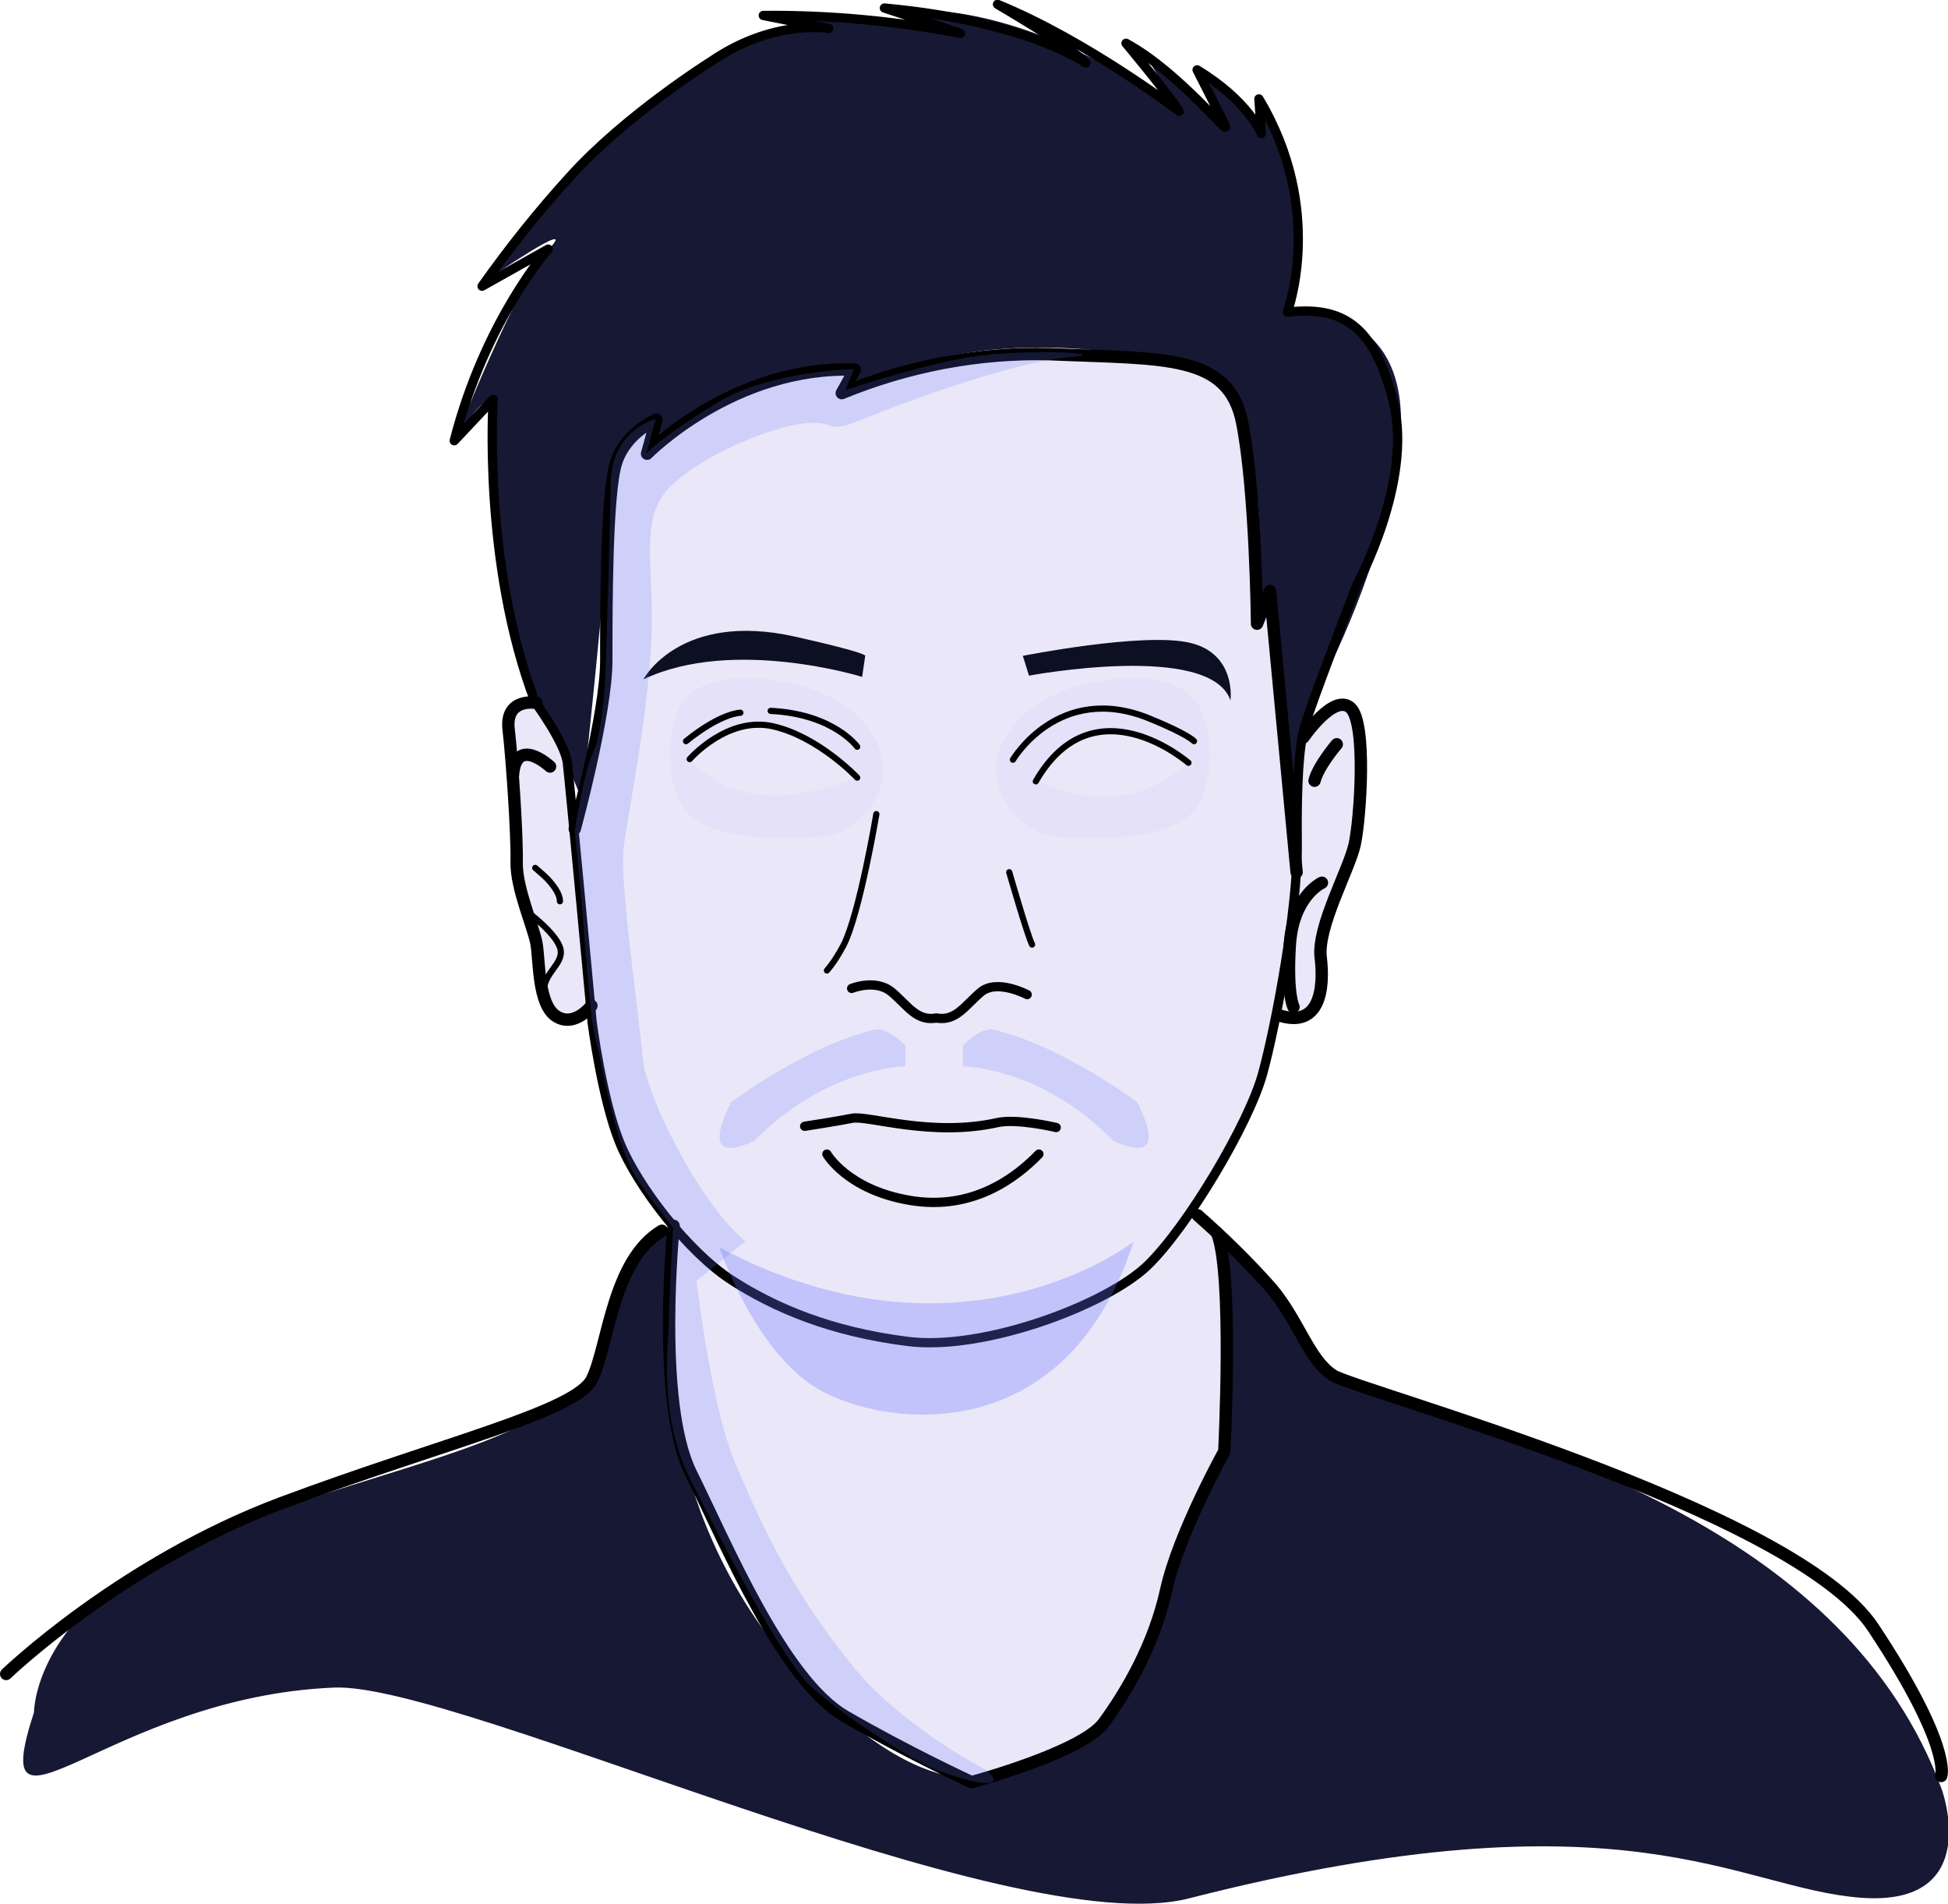
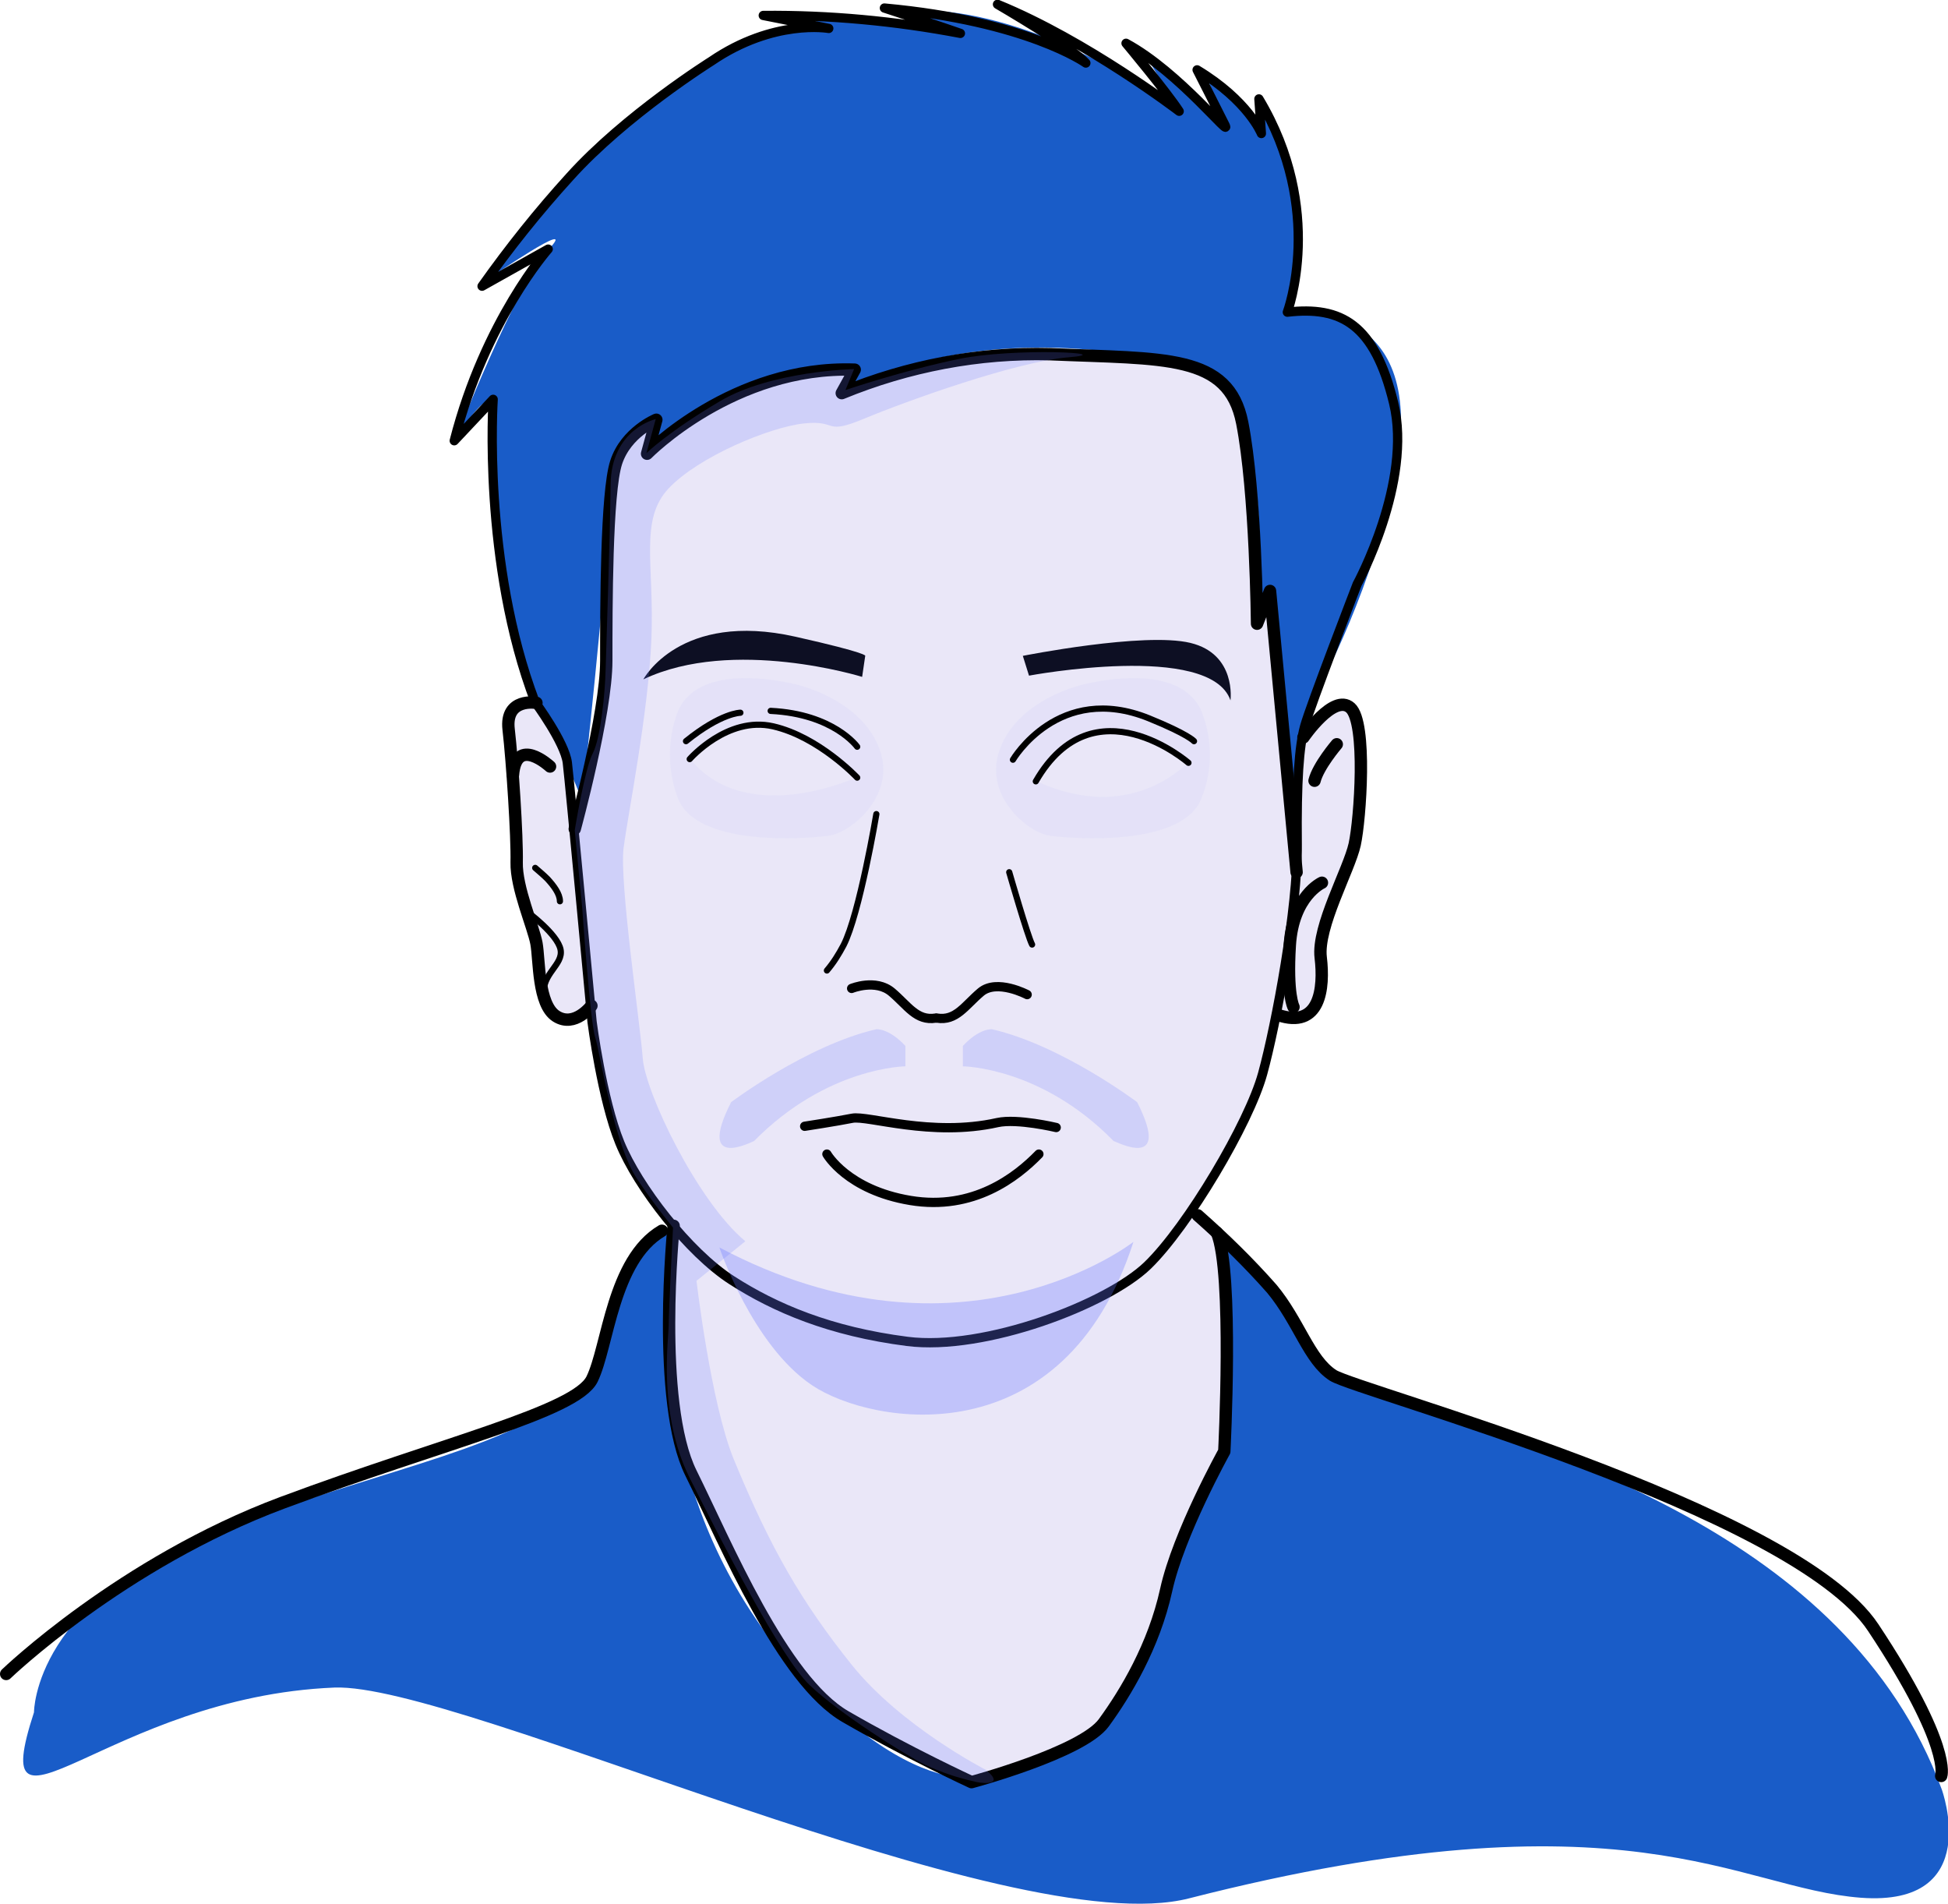
<svg xmlns="http://www.w3.org/2000/svg" version="1.1" id="Layer_1" x="0px" y="0px" viewBox="0 0 315.2 308" style="enable-background:new 0 0 315.2 308;" xml:space="preserve">
  <style type="text/css">
	.st0{fill:#EAE7F8;}
	.st1{opacity:5.000000e-002;fill:#6473FF;enable-background:new    ;}
- 	.st2{fill:#171834;}
+ 	.st2{fill:#195cc8;}
	.st3{fill:none;stroke:#000000;stroke-width:1.5;stroke-linecap:round;stroke-linejoin:round;}
	.st4{fill:none;stroke:#000000;stroke-width:2;stroke-linecap:round;stroke-linejoin:round;}
	.st5{fill:none;stroke:#000000;stroke-linecap:round;stroke-linejoin:round;}
	.st6{opacity:0.31;fill:#6473FF;enable-background:new    ;}
	.st7{fill:#0D0F23;}
	.st8{opacity:0.2;fill:#6473FF;enable-background:new    ;}
</style>
  <path class="st0" d="M89,116.9c0,0-2.2-6.9-5.1-2.9s-1.4,4.8-1,9.3s1.2,18.4,1.2,18.4s2.6,9.2,2.8,11.2s0.3,6.7,1.1,8.4  s2.1,6.3,7.8,2c0,0,0.6,16.5,8.8,28.9s5,6,5,6s-1.3,12.5-1.2,15.7s-2.5,17.7,11.9,41.7c0,0,6.7,15.4,13.8,20.3s23.2,12.3,23.2,12.3  s17.2-4.7,20.1-8.3s8.2-11.4,9.8-17.1s5.8-17.8,8-22.3s3.4-7,3.4-7v-24.7c0,0-0.2-6.1-1.2-8c-0.7-1.2-1.7-2.3-2.9-3l-1.9-1.2  c0,0,12.4-19.9,14.2-30.6l0.5-1.7c0,0,4,1,5.4-1.4s1.3-9.5,1.2-11.1s4.7-11.9,5.2-14.9s2-18.2,0.7-20.8s-4.6-4.3-6.9,0.7  s-3.1,4-3,9.5s-0.9,8.2-0.9,8.2l-3.3-36.9l-2.3,3.3c0,0-0.6-23.6-2.1-30.6s-4.3-13.1-19.9-13.1s-26,0-31.5,2s-12.1,3.7-12.1,3.7  l0.5-3.1c0,0-14.8,0.7-21.7,5.2c-6.9,4.5-11,7.5-11,7.5l-0.3-3.7c0,0-5-0.3-6,10.9s-1.6,28.2-1.6,31.9s-3.1,16.1-3.4,17.1  s-1.5,4-1.5,4s-1.3-11-1.8-11.9S89,116.9,89,116.9z" />
  <path class="st1" d="M142.6,122.1c-1.9-6.9-9.4-10.4-14.3-11.5s-15.9-2.5-18.7,4.7c-1.6,4.4-1.6,9.2,0,13.6  c2.8,8.2,20.9,6.8,24.5,6.3S144.5,129,142.6,122.1z M111.6,122.7c0,0,6.1-7,13.5-5.3s13.6,8.3,13.6,8.3S120.8,134.1,111.6,122.7  L111.6,122.7z" />
  <path class="st1" d="M194.5,115.3c-2.8-7.2-13.8-5.8-18.7-4.7s-12.4,4.6-14.3,11.5s4.8,12.6,8.4,13.1s21.8,1.9,24.6-6.3  C196.2,124.5,196.2,119.7,194.5,115.3z M181.3,128.7c-7.1,1.1-13.7-2.4-13.7-2.4c9.4-16.3,24.7-3,24.7-3  C189.3,126.2,185.5,128.1,181.3,128.7L181.3,128.7z" />
  <path class="st2" d="M94.2,129.5c0,0-4.8-12-8.2-19s-7.3-32.2-6.2-41.9s-6.2,2.7-6.2,2.7s10-25.5,15.2-31s-9.9,4.9-9.9,4.9  S99.8,15.8,124,5.8c4.5-1.8,6.9-2.2,11.2-2.9c1.4-0.2,15.4,2.1,16.8,2c1.7-0.2-5.7-2.9-4.6-3c5.7-0.8,15.4,1.3,24.1,5.1  c16.6,7.3,19.4,11.1,19.4,11.1l-5.5-9.1l12.9,11.3l-3.1-8l8,7.7l0.5-3.9c0,0,10.2,17,4.6,34.5c0,0,22.9-3.1,17.6,25.5  c-3.4,18.5-12.5,35.2-12.5,35.2l-4.7,17.5l-3.2-33.1l-2.2,3.6c0,0,5-41.3-15.7-41c0,0-27.6-7-49.9,4.7l0.5-3.1c0,0-19.8-0.5-32,12.1  l-0.1-4c0,0-6.9,0.8-7.4,12.9S94.2,129.5,94.2,129.5z" />
  <path class="st2" d="M5.5,277c0,0-0.1-18.9,30.9-29.9s43.3-12.1,58.2-22.5c3.1-2.2,2.1-9.8,4-11.2c1-0.7,3.4-11.7,9-14.3  c2.8-1.3,0.6,15.6,0.6,15.6s-2.2,31.3,21.9,56.9c22,23.3,33.7,14.5,33.7,14.5s9.5-1.4,16.9-10.8c3.8-4.8,3.2-4.4,6.3-12.5  c0.8-2.2,2.5-8.5,3.2-10.9c2.1-7.6,7-11.8,7.9-17.2c2.4-15.4-0.1-33.9-0.1-33.9s8.6,6.2,15.2,19.2c1.7,3.4,7.4,4.1,13.2,6.3  c22.2,8.3,72.4,21.2,87.8,63.2c0,0,6.9,19-13.1,17.5s-37.8-18-108.7,0.1c-28.9,7.4-118-34.9-138.3-34.1  C17.5,274.5-2.5,301.5,5.5,277z" />
  <path class="st3" d="M208.3,50.5c0,0,6.2-16.5-4.6-34.5l0.4,5.6c0,0-2.1-5.3-10.4-10.3c0,0,3.2,6.3,4.5,8.9s-7.3-8.5-16-13.2  c0,0,6.6,7.9,8.6,11c0,0-14.9-11.4-29.4-17.3c0,0,12.2,7.1,14.3,9.5c0,0-9.5-6.8-32.6-8.9c0,0,10.1,3.3,12.3,4.1  c-10.5-2-21.2-3-31.9-2.9l10.6,2.1c0,0-8.9-1.6-19,5.3c0,0-13.9,8.7-22.9,18.7c-5.1,5.6-9.8,11.5-14.2,17.7l10.7-6  c0,0-10.2,11.5-15.2,31l6.3-6.7c0,0-1.8,26.5,6.8,49c0,0,4.8,6.5,5.2,9.8s4,41.9,4,41.9s1.6,12.5,4.5,19.6  c2.9,7.1,11.1,17.7,18.1,22.2s15.9,8.3,28.4,9.9c12.5,1.6,32.4-6,38.9-12.3s16.4-23,18.6-31s5.7-26.9,5.6-37.1s0.3-15.8,1.2-19.1  s8.5-23,8.5-23s9-16.5,5.9-29.3S217,49.5,208.3,50.5z" />
  <path class="st4" d="M86.8,113.7c0,0-5.1-0.9-4.5,4.3s1.4,17.4,1.3,21.5s2.7,10.4,3.2,13.1s0.2,9.9,3.2,11.8s5.7-1.7,5.7-1.7" />
  <path class="st4" d="M89,124c0,0-5.5-5.1-6,1.4" />
  <path class="st5" d="M85.3,147.5c0,0,4.9,3.6,5.4,6.1s-3.1,3.9-2.7,7.4" />
  <path class="st5" d="M86.6,140.4c0.7,0.6,1.4,1.2,2,1.8c1,1.1,2,2.4,2,3.6" />
  <path class="st4" d="M210.9,119.3c0,0,4.9-7.2,7.6-4.8s1.6,18,0.7,22.1s-6.1,13.3-5.5,18.3s-0.1,11.6-6.9,9.3" />
  <path class="st4" d="M216.3,120.4c0,0-3,3.5-3.6,5.9" />
  <path class="st6" d="M116.4,201.8c0,0,5.3,15.8,15,22.3s40.7,11.8,52-23.2C183.5,200.8,155.8,222.7,116.4,201.8z" />
  <path class="st4" d="M213.9,142.8c0,0-4.7,2.1-5.2,10.1s0.6,10,0.6,10" />
  <path class="st7" d="M140,106.1l-0.5,3.4c0,0-20.9-6.5-35.4,0.4c0,0,5.9-11.1,24.6-6.9C140.7,105.7,140,106.1,140,106.1z" />
  <path class="st7" d="M165.5,106.1l1,3.2c0,0,29.3-5.5,32.6,4c0,0,1-7.5-6.5-9.3S165.5,106.1,165.5,106.1z" />
  <path class="st5" d="M141.8,131.7c0,0-2.7,16.1-5.3,21.2c-0.8,1.5-1.6,2.8-2.7,4.1" />
  <path class="st5" d="M163.3,141.1c0,0,3,10.4,3.7,11.7" />
  <path class="st3" d="M137.8,159.9c0,0,3.9-1.6,6.5,0.6s4,4.7,7.1,4.2" />
  <path class="st3" d="M166.2,160.9c0,0-4.9-2.6-7.5-0.4s-4,4.7-7.1,4.2" />
  <path class="st8" d="M118.3,178.3c0,0,12.2-9.2,23.5-11.8c0,0,2-0.2,4.7,2.7v3.3c0,0-12.7,0.1-24.5,12.1  C122,184.5,112.5,189.7,118.3,178.3z" />
  <path class="st8" d="M184,178.3c0,0-12.2-9.2-23.5-11.8c0,0-2-0.2-4.7,2.7v3.3c0,0,12.7,0.1,24.4,12.1  C180.3,184.5,189.8,189.7,184,178.3z" />
  <path class="st3" d="M130.2,182.2c0,0,5.2-0.8,7.7-1.3s12.8,3.1,23.5,0.7c3.2-0.7,9.5,0.8,9.5,0.8" />
  <path class="st3" d="M133.8,186.7c0,0,3.3,5.8,13.5,7.5s17.2-3.8,20.8-7.5" />
  <path class="st4" d="M1,270.8c0,0,18.7-18,44.7-27.7s47.5-14.7,50.1-20s3.3-19.3,11.3-24" />
  <path class="st4" d="M193.8,196.6c4.2,3.7,8.3,7.7,12,11.9c4.4,5.3,6,11.5,9.9,14s74.6,21.5,87.4,40.8s11,24,11,24" />
  <path class="st4" d="M109,198.3c0,0-2.9,28.5,2.8,40s14.8,33.5,25,39.4s20.4,10.6,20.4,10.6s17.9-4.8,21.4-9.6s8.1-12.4,10.1-21.5  s9.4-22.4,9.4-22.4s1.5-29-1.2-35.4" />
  <path class="st5" d="M111.6,122.8c0,0,6.1-7,13.5-5.3s13.6,8.3,13.6,8.3" />
  <path class="st5" d="M192.3,123.4c0,0-15.3-13.3-24.7,3" />
  <path class="st5" d="M181.3,128.7" />
  <path class="st5" d="M138.7,120.8c0,0-3.8-5.3-14-5.8" />
  <path class="st5" d="M119.8,115.3c0,0-3.1,0-8.8,4.6" />
  <path class="st5" d="M163.9,122.9c0,0,7.4-12.6,22-6.7c6.4,2.6,7.3,3.7,7.3,3.7" />
  <path class="st4" d="M93,134.1c0,0,5.1-18.7,5.1-27.2s0-27.2,1.6-32.1s6.5-6.9,6.5-6.9l-1.5,5.5c0,0,14-14.3,33.6-13.6l-2.1,3.8  c10.7-4.4,22.2-6.6,33.7-6.3c18.5,0.8,28.9-0.1,31.1,11.1s2.4,32.5,2.4,32.5l2.1-5.3l4.3,45.5" />
  <path class="st8" d="M159.5,286.3c0,0-13.7-7-21.7-17s-13.1-18.7-19.1-33.3c-3.7-9.1-6-28.8-6-28.8l7.9-6.4  c-7.8-6.5-16.2-24.1-16.6-29.6s-3.8-28.5-3.1-34s4-21.7,4.5-33.8s-2-19.3,2.8-24.4s16.3-9.9,21.9-10.5s3.1,2,9.8-0.8  c6.7-2.8,24.5-9.2,33-9.9s-8.8-1.6-17.9,0.3s-18.2,5-18.2,5l1.4-3.4c0,0-13.4,0.3-21.7,5.2c-8.3,4.9-11.9,8.4-11.9,8.4l1.5-5.5  c0,0-7.2,1.6-7.3,10.6s-0.7,25.8-0.8,29.8s-0.8,11.2-2.1,13.7s-2.9,12.4-2.9,12.4l1.2,12.5c0,0,1.3,18.6,2.1,21s3,17.5,6.9,23.1  c1.8,2.7,3.7,5.2,5.7,7.7c0,0-0.7,13.4-0.7,15.7s-1.8,14.4,3.4,24.8s14.7,29,19.4,33.5s15.3,11.2,18.7,12.9c2.6,1.2,5.2,2.1,8,2.7  C157.7,288.3,163.2,289.3,159.5,286.3z" />
</svg>
